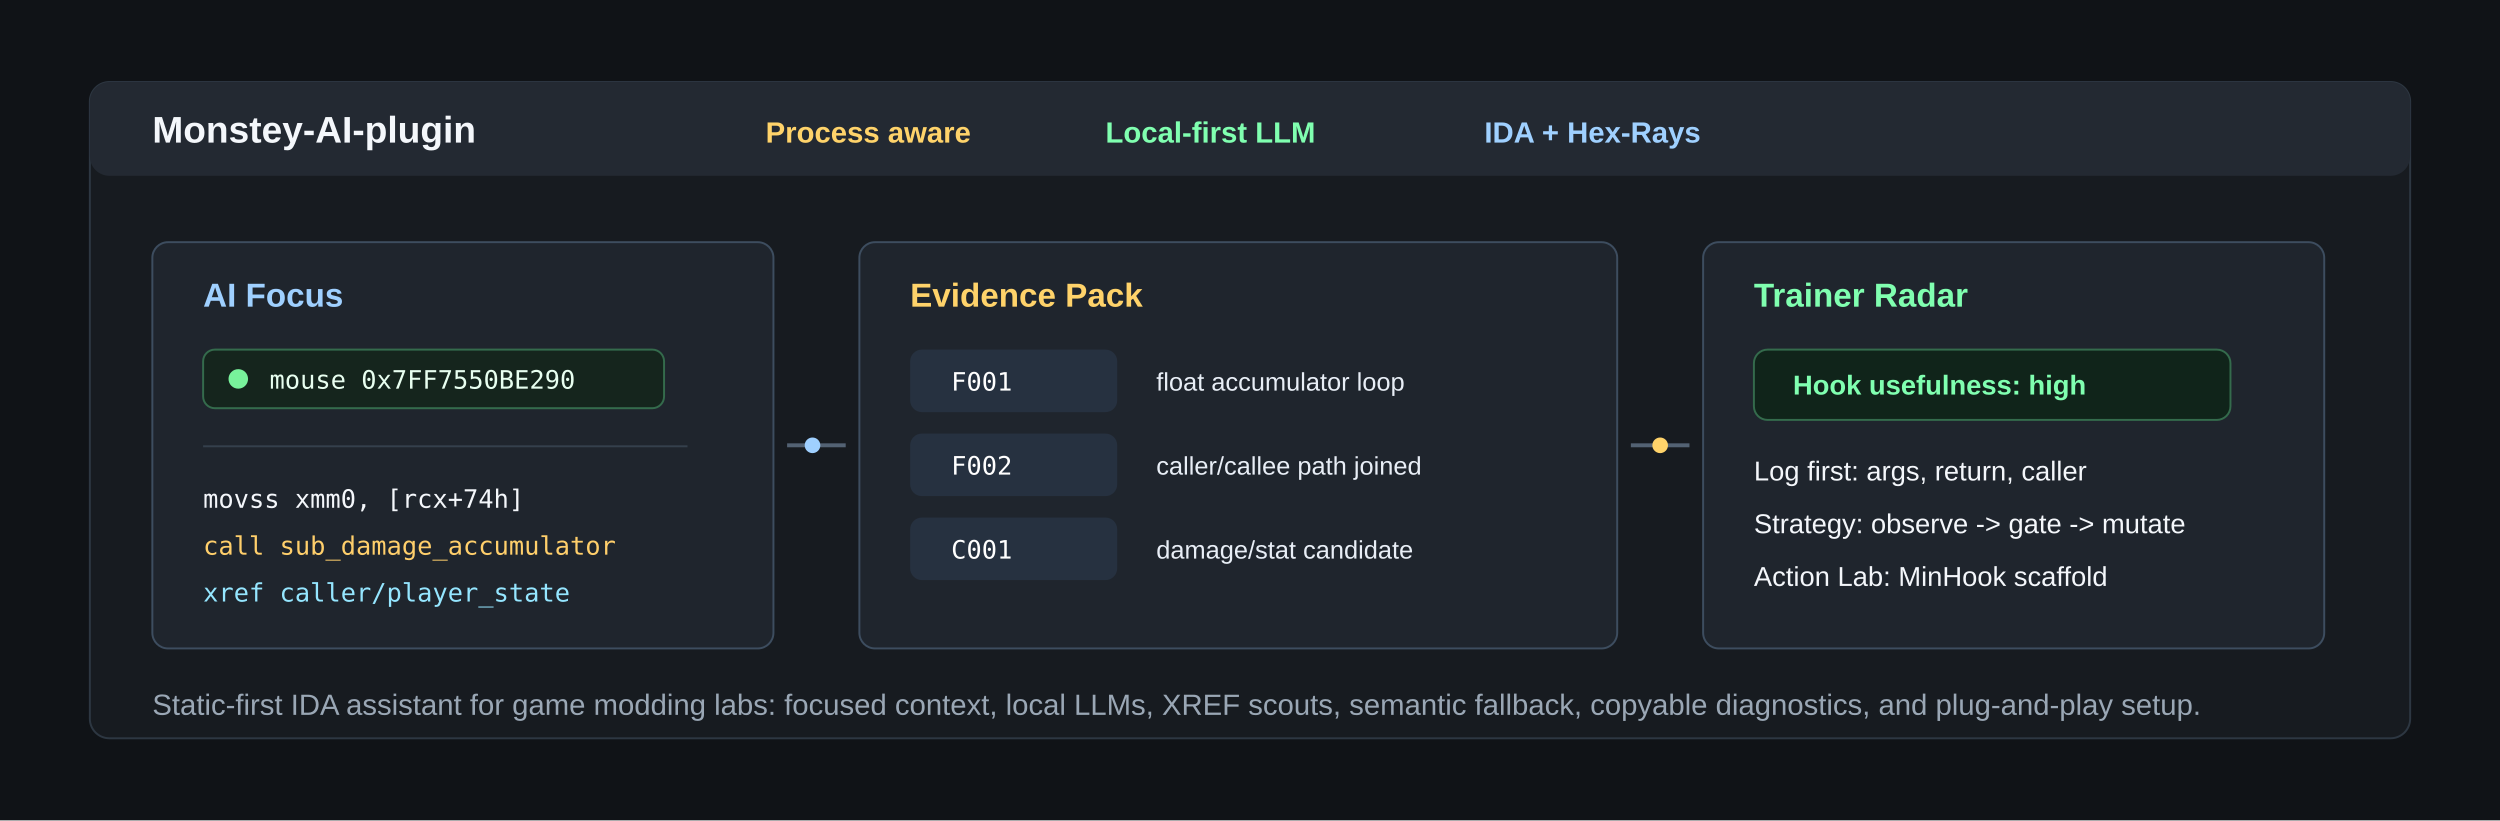
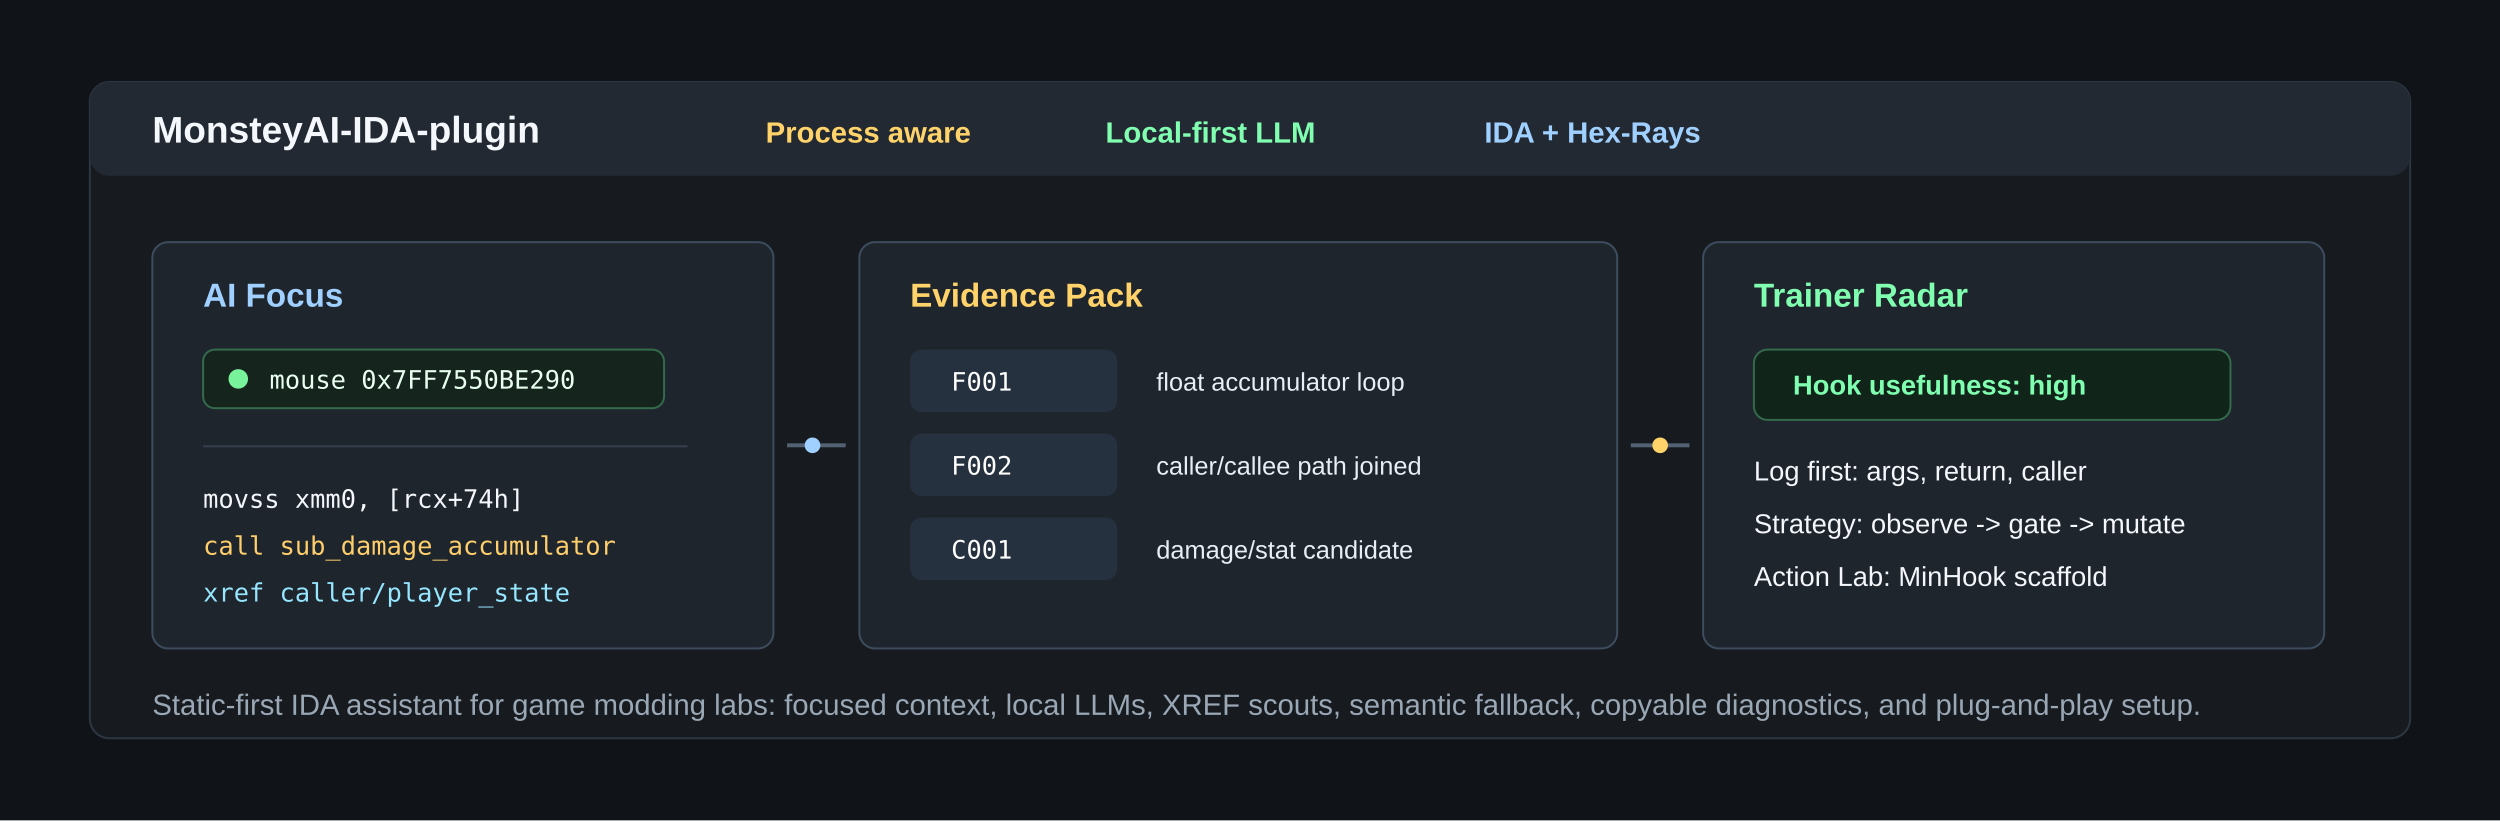
<svg xmlns="http://www.w3.org/2000/svg" width="1280" height="420" viewBox="0 0 1280 420" fill="none" role="img" aria-labelledby="title desc">
  <rect width="1280" height="420" rx="0" fill="#101317" />
  <rect x="46" y="42" width="1188" height="336" rx="10" fill="#171b20" stroke="#2d3742" />
  <rect x="46" y="42" width="1188" height="48" rx="10" fill="#232932" />
-   <text x="78" y="73" fill="#f4f7fb" font-family="Segoe UI, Arial, sans-serif" font-size="19" font-weight="700">Monstey-AI-plugin</text>
+   <text x="78" y="73" fill="#f4f7fb" font-family="Segoe UI, Arial, sans-serif" font-size="19" font-weight="700">MonsteyAI-IDA-plugin</text>
  <text x="392" y="73" fill="#ffd36a" font-family="Segoe UI, Arial, sans-serif" font-size="15" font-weight="700">Process aware</text>
  <text x="566" y="73" fill="#80ffb0" font-family="Segoe UI, Arial, sans-serif" font-size="15" font-weight="700">Local-first LLM</text>
  <text x="760" y="73" fill="#9fd0ff" font-family="Segoe UI, Arial, sans-serif" font-size="15" font-weight="700">IDA + Hex-Rays</text>
  <rect x="78" y="124" width="318" height="208" rx="8" fill="#1f252d" stroke="#3d4d5f" />
  <text x="104" y="157" fill="#9fd0ff" font-family="Segoe UI, Arial, sans-serif" font-size="17" font-weight="700">AI Focus</text>
  <rect x="104" y="179" width="236" height="30" rx="6" fill="#15251d" stroke="#346b4c" />
  <circle cx="122" cy="194" r="5" fill="#78f29b" />
  <text x="138" y="199" fill="#e8fff0" font-family="Consolas, monospace" font-size="13">mouse 0x7FF7550BE290</text>
  <rect x="104" y="228" width="248" height="1" fill="#34404c" />
  <text x="104" y="260" fill="#f4f7fb" font-family="Consolas, monospace" font-size="13">movss xmm0, [rcx+74h]</text>
  <text x="104" y="284" fill="#ffcf6b" font-family="Consolas, monospace" font-size="13">call  sub_damage_accumulator</text>
  <text x="104" y="308" fill="#95e6ff" font-family="Consolas, monospace" font-size="13">xref  caller/player_state</text>
  <rect x="440" y="124" width="388" height="208" rx="8" fill="#1f252d" stroke="#3d4d5f" />
  <text x="466" y="157" fill="#ffd36a" font-family="Segoe UI, Arial, sans-serif" font-size="17" font-weight="700">Evidence Pack</text>
  <rect x="466" y="179" width="106" height="32" rx="6" fill="#263140" />
  <text x="487" y="200" fill="#ffffff" font-family="Consolas, monospace" font-size="13">F001</text>
  <text x="592" y="200" fill="#e8eef6" font-family="Segoe UI, Arial, sans-serif" font-size="13">float accumulator loop</text>
  <rect x="466" y="222" width="106" height="32" rx="6" fill="#263140" />
  <text x="487" y="243" fill="#ffffff" font-family="Consolas, monospace" font-size="13">F002</text>
  <text x="592" y="243" fill="#e8eef6" font-family="Segoe UI, Arial, sans-serif" font-size="13">caller/callee path joined</text>
  <rect x="466" y="265" width="106" height="32" rx="6" fill="#263140" />
  <text x="487" y="286" fill="#ffffff" font-family="Consolas, monospace" font-size="13">C001</text>
  <text x="592" y="286" fill="#e8eef6" font-family="Segoe UI, Arial, sans-serif" font-size="13">damage/stat candidate</text>
  <rect x="872" y="124" width="318" height="208" rx="8" fill="#1f252d" stroke="#3d4d5f" />
  <text x="898" y="157" fill="#80ffb0" font-family="Segoe UI, Arial, sans-serif" font-size="17" font-weight="700">Trainer Radar</text>
  <rect x="898" y="179" width="244" height="36" rx="7" fill="#10241a" stroke="#346b4c" />
  <text x="918" y="202" fill="#80ffb0" font-family="Segoe UI, Arial, sans-serif" font-size="14" font-weight="700">Hook usefulness: high</text>
  <text x="898" y="246" fill="#f4f7fb" font-family="Segoe UI, Arial, sans-serif" font-size="14">Log first: args, return, caller</text>
  <text x="898" y="273" fill="#f4f7fb" font-family="Segoe UI, Arial, sans-serif" font-size="14">Strategy: observe -&gt; gate -&gt; mutate</text>
  <text x="898" y="300" fill="#f4f7fb" font-family="Segoe UI, Arial, sans-serif" font-size="14">Action Lab: MinHook scaffold</text>
  <path d="M403 228 C417 228 421 228 433 228" stroke="#536273" stroke-width="2" />
  <path d="M835 228 C849 228 853 228 865 228" stroke="#536273" stroke-width="2" />
  <circle cx="416" cy="228" r="4" fill="#9fd0ff" />
  <circle cx="850" cy="228" r="4" fill="#ffd36a" />
  <text x="78" y="366" fill="#9aa7b5" font-family="Segoe UI, Arial, sans-serif" font-size="15">Static-first IDA assistant for game modding labs: focused context, local LLMs, XREF scouts, semantic fallback, copyable diagnostics, and plug-and-play setup.</text>
</svg>
